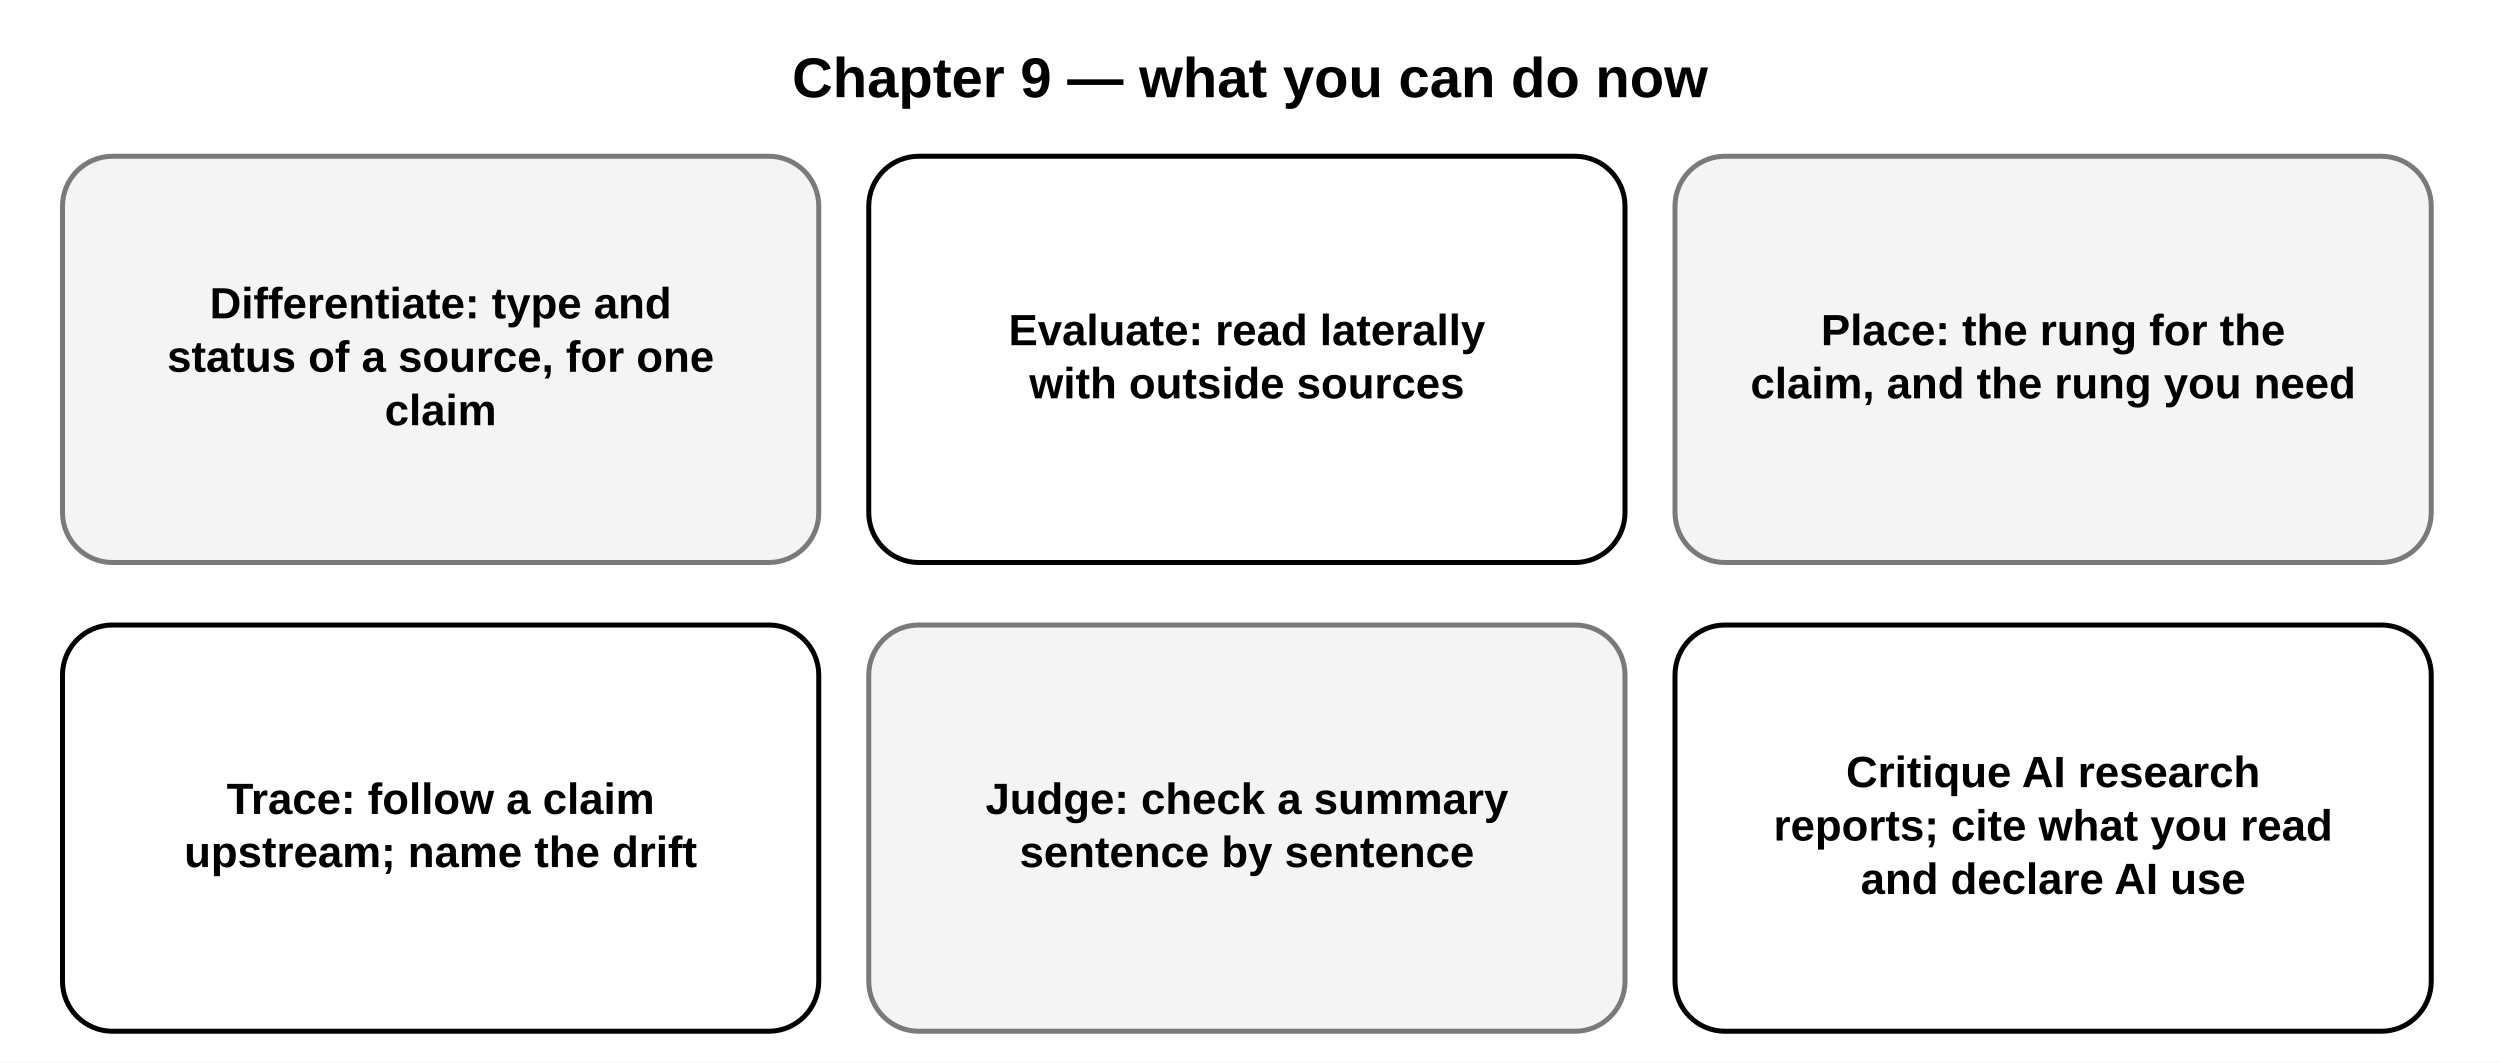
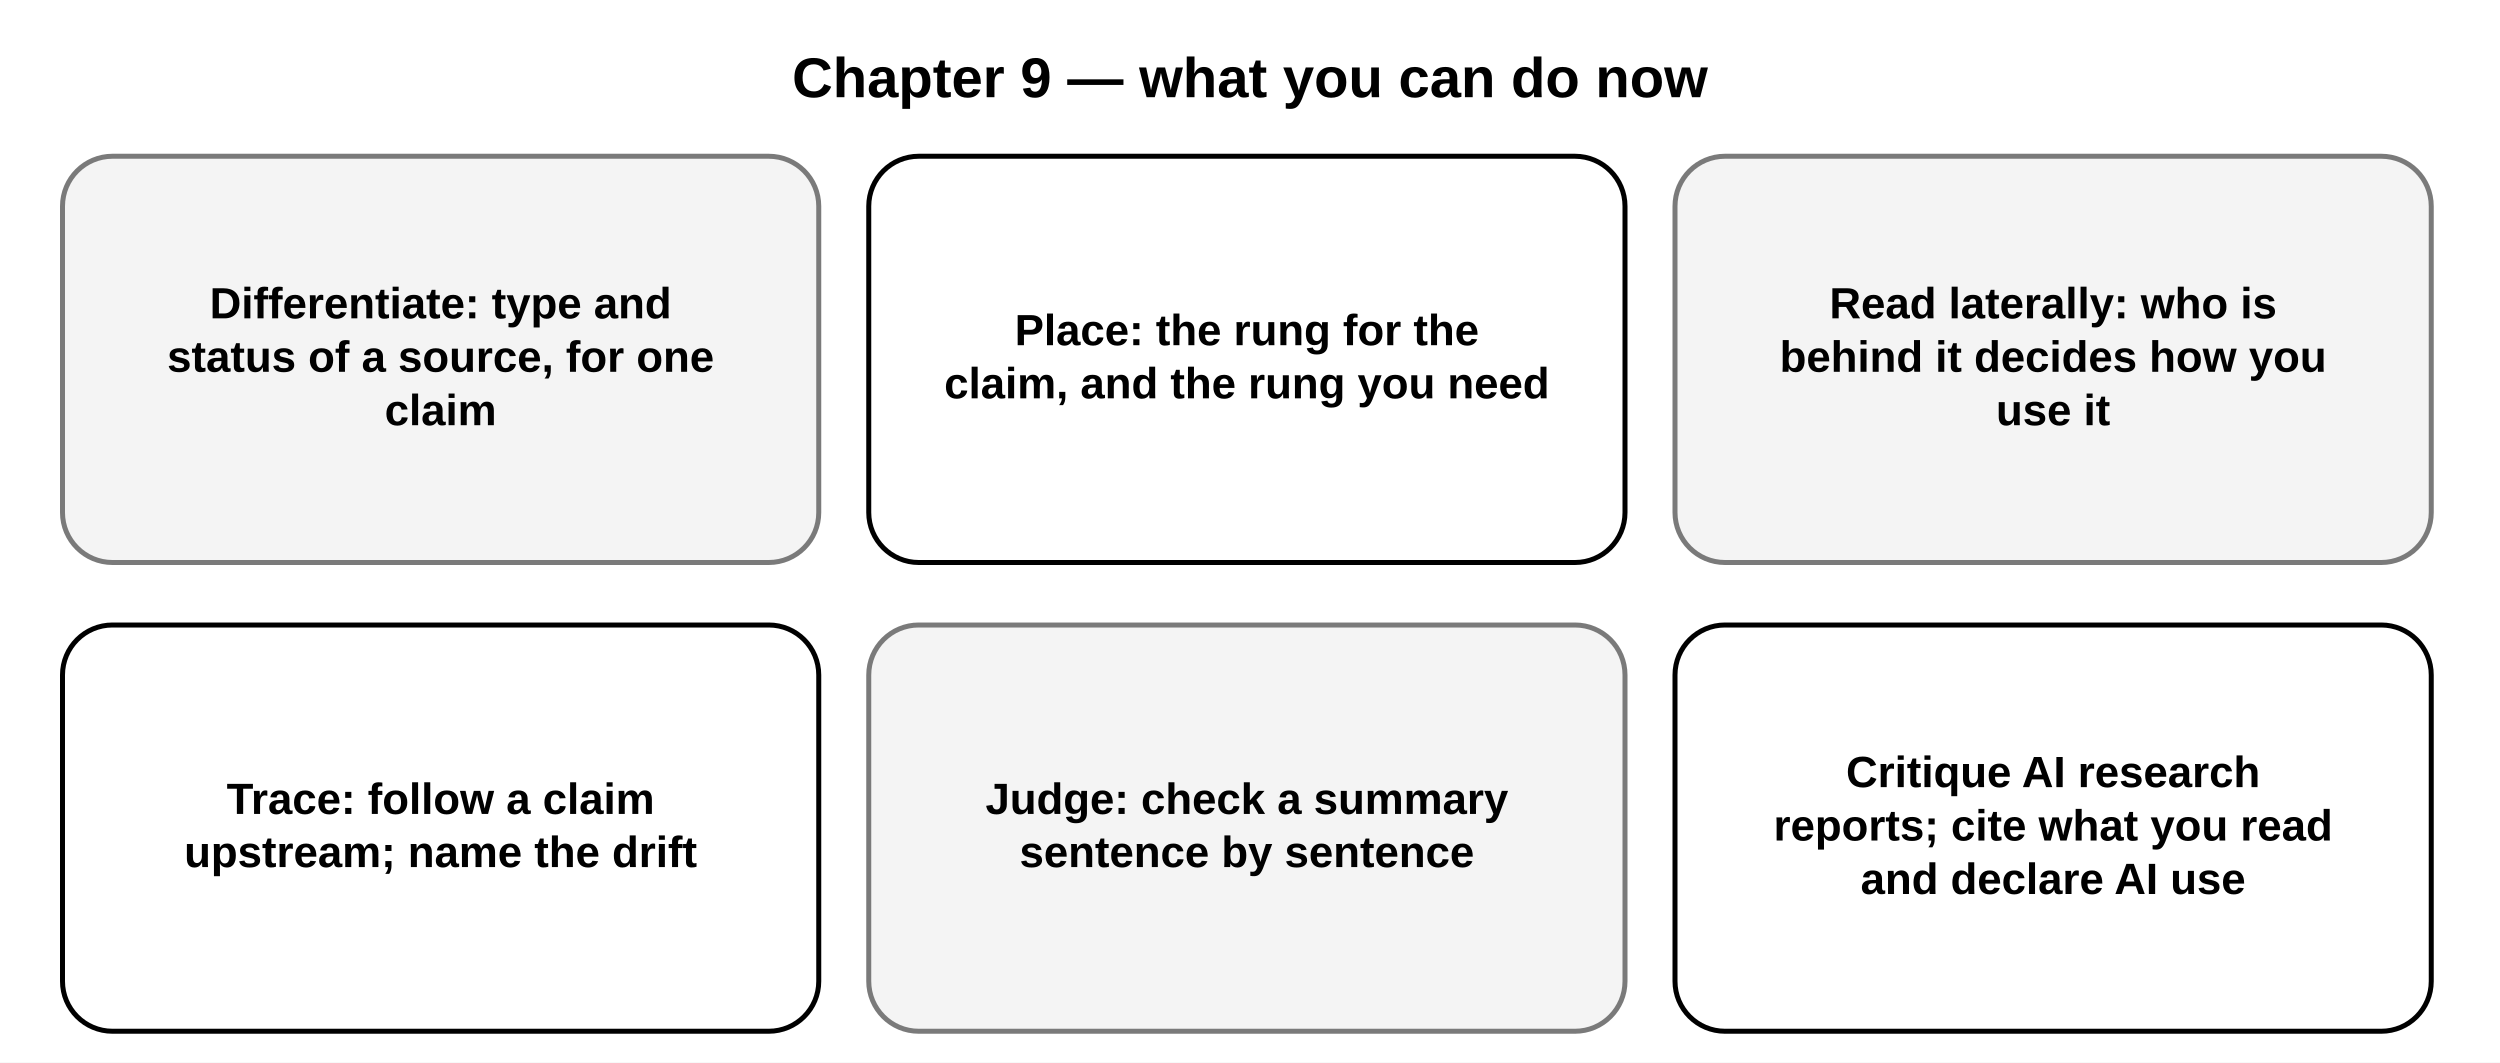
<svg xmlns="http://www.w3.org/2000/svg" viewBox="0 0 800 340" width="800" height="340" role="img" font-family="'Source Sans 3', 'Source Sans Pro', 'Helvetica Neue', Arial, sans-serif">
  <defs>
    <marker id="arrow-gray" viewBox="0 0 10 10" refX="9" refY="5" markerWidth="7" markerHeight="7" orient="auto-start-reverse">
      <path d="M0,0 L10,5 L0,10 z" fill="#000000" />
    </marker>
    <pattern id="hatch" patternUnits="userSpaceOnUse" width="8" height="8" patternTransform="rotate(45)">
      <rect width="8" height="8" fill="#FFFFFF" />
      <line x1="0" y1="0" x2="0" y2="8" stroke="#9A9A9A" stroke-width="1.3" />
    </pattern>
    <pattern id="dots" patternUnits="userSpaceOnUse" width="7" height="7">
      <rect width="7" height="7" fill="#FFFFFF" />
      <circle cx="3.5" cy="3.5" r="1.2" fill="#000" />
    </pattern>
  </defs>
  <rect width="800" height="340" fill="#FFFFFF" />
  <text x="400.0" y="26.0" font-size="18" font-weight="700" text-anchor="middle" dominant-baseline="middle" fill="#000000" style="">Chapter 9 — what you can do now</text>
  <rect x="20" y="50" width="242" height="130" rx="16" fill="#F4F4F4" stroke="#7A7A7A" stroke-width="1.6" />
  <text x="141.0" y="97.9" font-size="14" font-weight="600" text-anchor="middle" dominant-baseline="middle" fill="#000000" style="">Differentiate: type and</text>
  <text x="141.0" y="115.0" font-size="14" font-weight="600" text-anchor="middle" dominant-baseline="middle" fill="#000000" style="">status of a source, for one</text>
  <text x="141.0" y="132.1" font-size="14" font-weight="600" text-anchor="middle" dominant-baseline="middle" fill="#000000" style="">claim</text>
  <rect x="278" y="50" width="242" height="130" rx="16" fill="#FFFFFF" stroke="#000000" stroke-width="1.6" />
-   <text x="399.0" y="106.5" font-size="14" font-weight="600" text-anchor="middle" dominant-baseline="middle" fill="#000000" style="">Evaluate: read laterally</text>
-   <text x="399.0" y="123.5" font-size="14" font-weight="600" text-anchor="middle" dominant-baseline="middle" fill="#000000" style="">with outside sources</text>
+   <text x="399.0" y="106.5" font-size="14" font-weight="600" text-anchor="middle" dominant-baseline="middle" fill="#000000" style="">Place: the rung for the</text>
+   <text x="399.0" y="123.5" font-size="14" font-weight="600" text-anchor="middle" dominant-baseline="middle" fill="#000000" style="">claim, and the rung you need</text>
  <rect x="536" y="50" width="242" height="130" rx="16" fill="#F4F4F4" stroke="#7A7A7A" stroke-width="1.6" />
-   <text x="657.0" y="106.5" font-size="14" font-weight="600" text-anchor="middle" dominant-baseline="middle" fill="#000000" style="">Place: the rung for the</text>
-   <text x="657.0" y="123.5" font-size="14" font-weight="600" text-anchor="middle" dominant-baseline="middle" fill="#000000" style="">claim, and the rung you need</text>
+   <text x="657.0" y="97.9" font-size="14" font-weight="600" text-anchor="middle" dominant-baseline="middle" fill="#000000" style="">Read laterally: who is</text>
+   <text x="657.0" y="115.0" font-size="14" font-weight="600" text-anchor="middle" dominant-baseline="middle" fill="#000000" style="">behind it decides how you</text>
+   <text x="657.0" y="132.1" font-size="14" font-weight="600" text-anchor="middle" dominant-baseline="middle" fill="#000000" style="">use it</text>
  <rect x="20" y="200" width="242" height="130" rx="16" fill="#FFFFFF" stroke="#000000" stroke-width="1.6" />
  <text x="141.0" y="256.5" font-size="14" font-weight="600" text-anchor="middle" dominant-baseline="middle" fill="#000000" style="">Trace: follow a claim</text>
  <text x="141.0" y="273.5" font-size="14" font-weight="600" text-anchor="middle" dominant-baseline="middle" fill="#000000" style="">upstream; name the drift</text>
  <rect x="278" y="200" width="242" height="130" rx="16" fill="#F4F4F4" stroke="#7A7A7A" stroke-width="1.6" />
  <text x="399.0" y="256.5" font-size="14" font-weight="600" text-anchor="middle" dominant-baseline="middle" fill="#000000" style="">Judge: check a summary</text>
  <text x="399.0" y="273.5" font-size="14" font-weight="600" text-anchor="middle" dominant-baseline="middle" fill="#000000" style="">sentence by sentence</text>
  <rect x="536" y="200" width="242" height="130" rx="16" fill="#FFFFFF" stroke="#000000" stroke-width="1.6" />
  <text x="657.0" y="247.9" font-size="14" font-weight="600" text-anchor="middle" dominant-baseline="middle" fill="#000000" style="">Critique AI research</text>
  <text x="657.0" y="265.0" font-size="14" font-weight="600" text-anchor="middle" dominant-baseline="middle" fill="#000000" style="">reports; cite what you read</text>
  <text x="657.0" y="282.1" font-size="14" font-weight="600" text-anchor="middle" dominant-baseline="middle" fill="#000000" style="">and declare AI use</text>
</svg>
